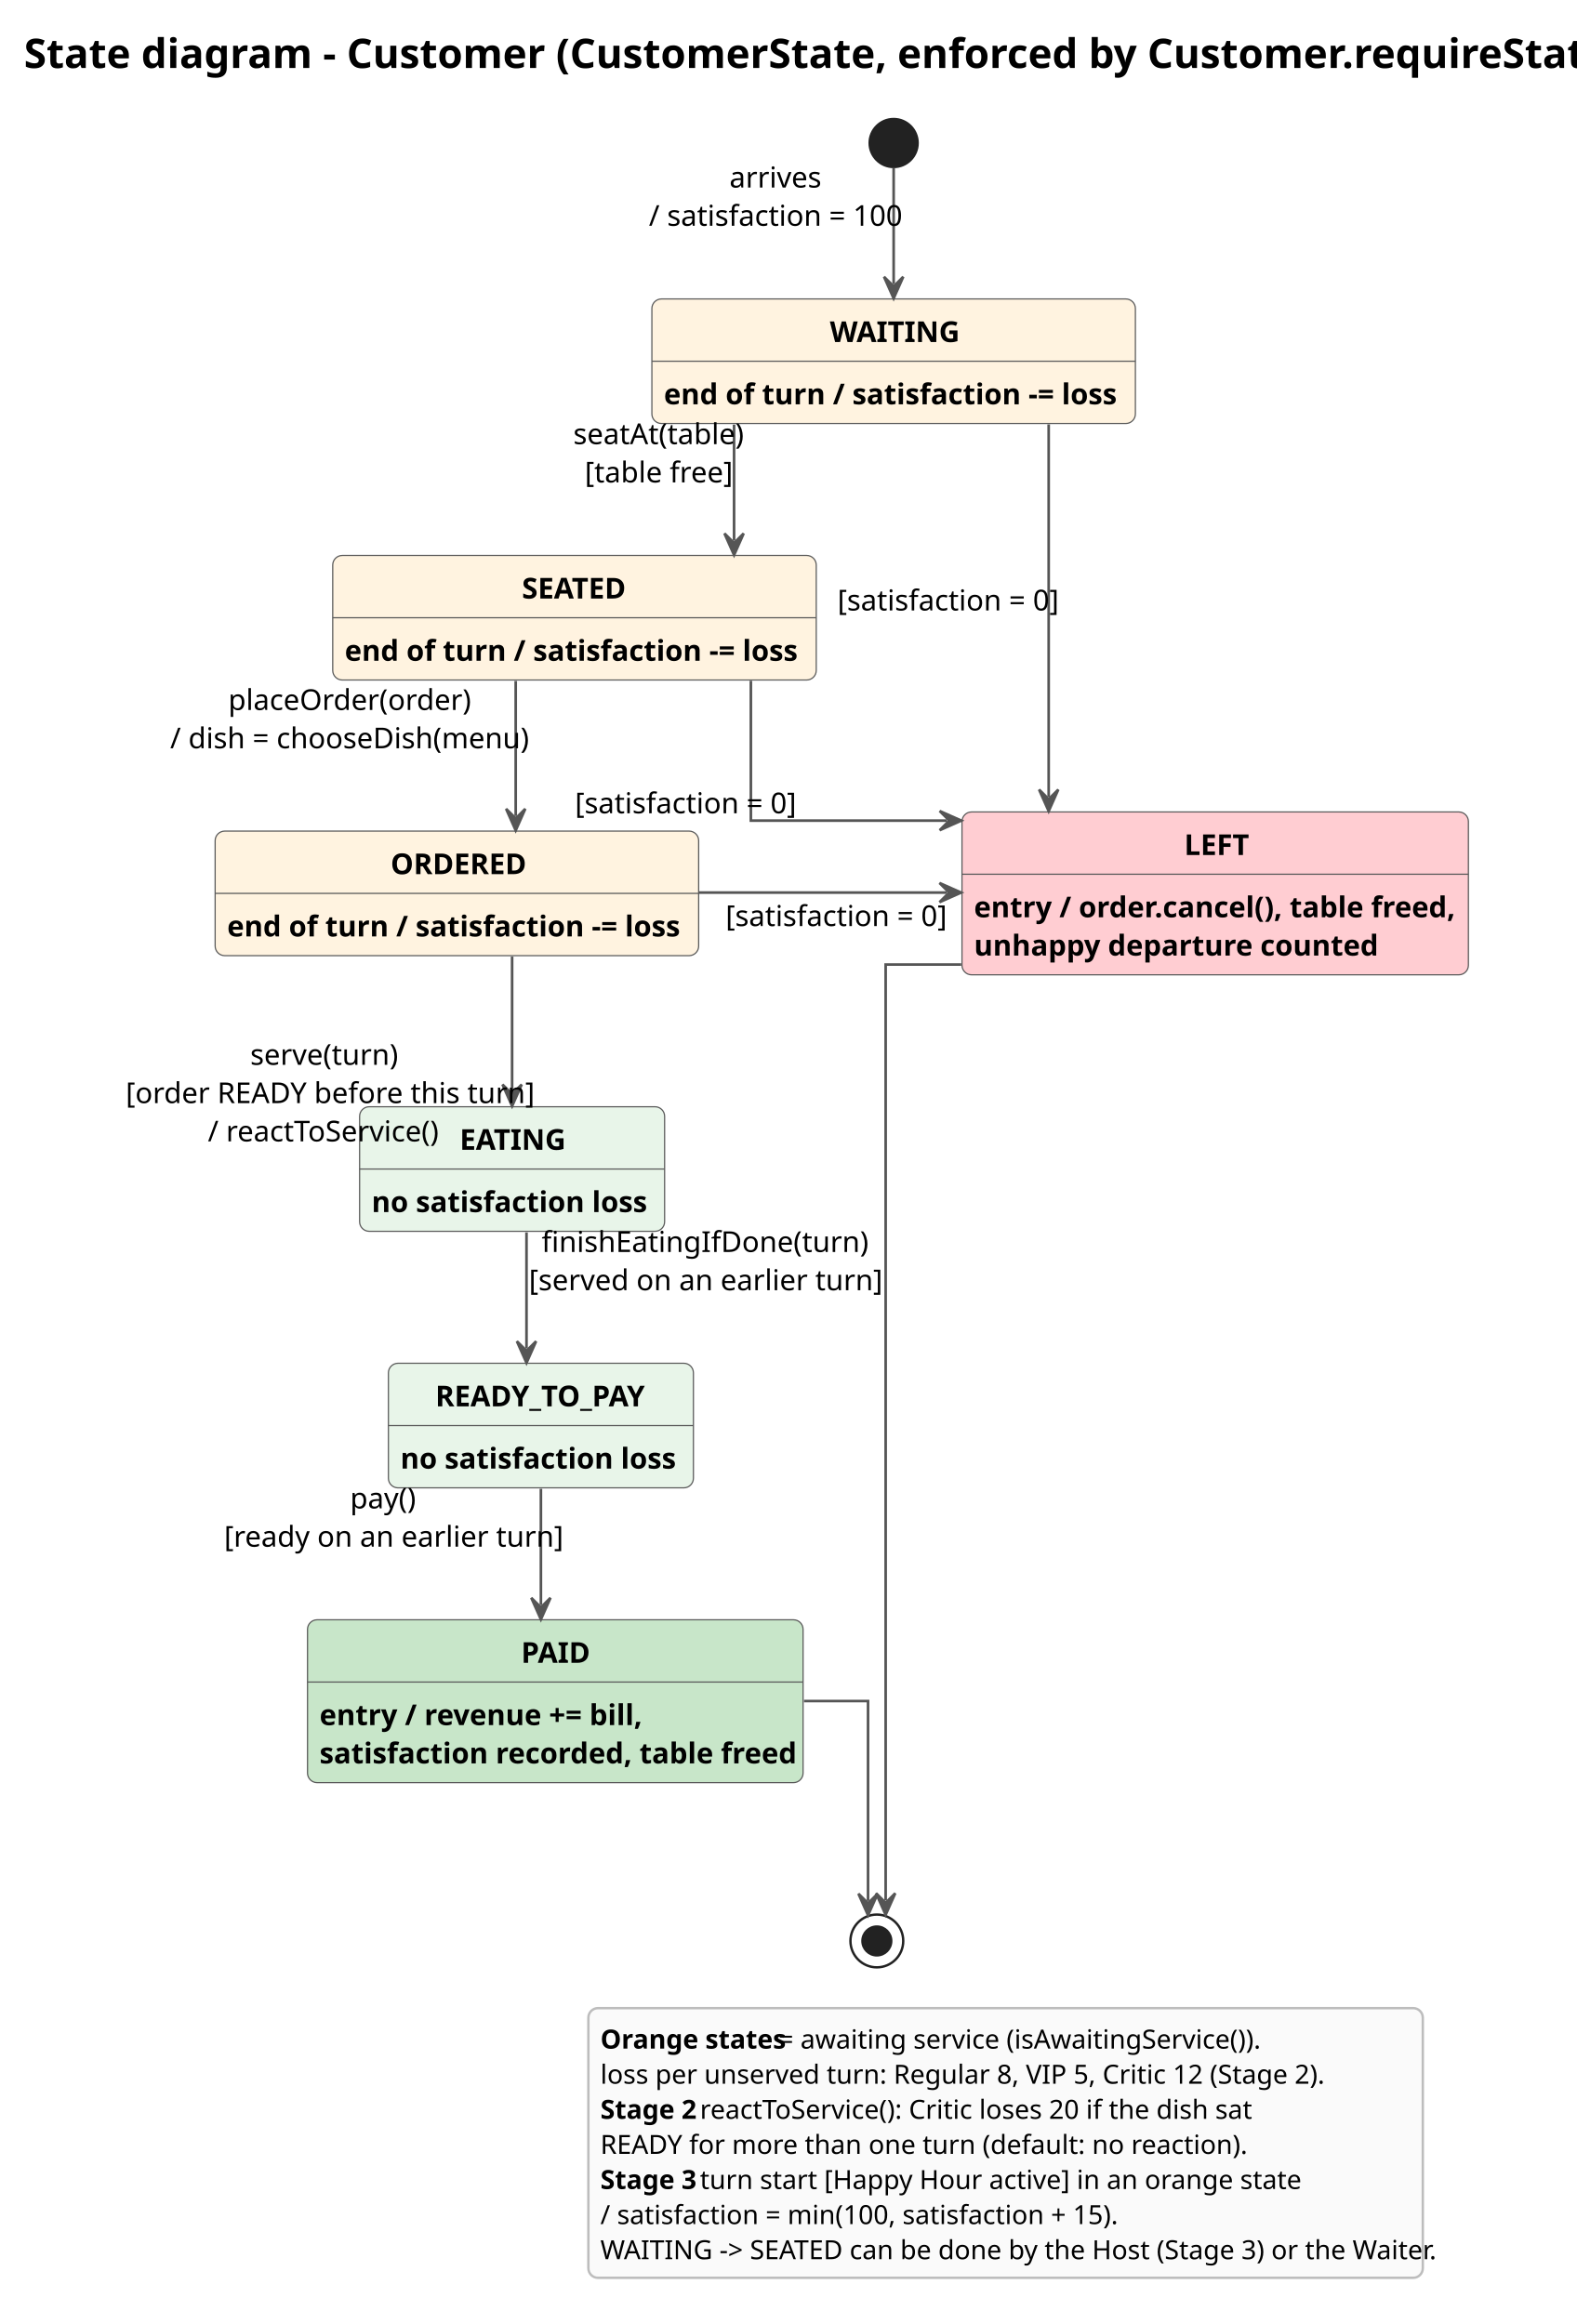
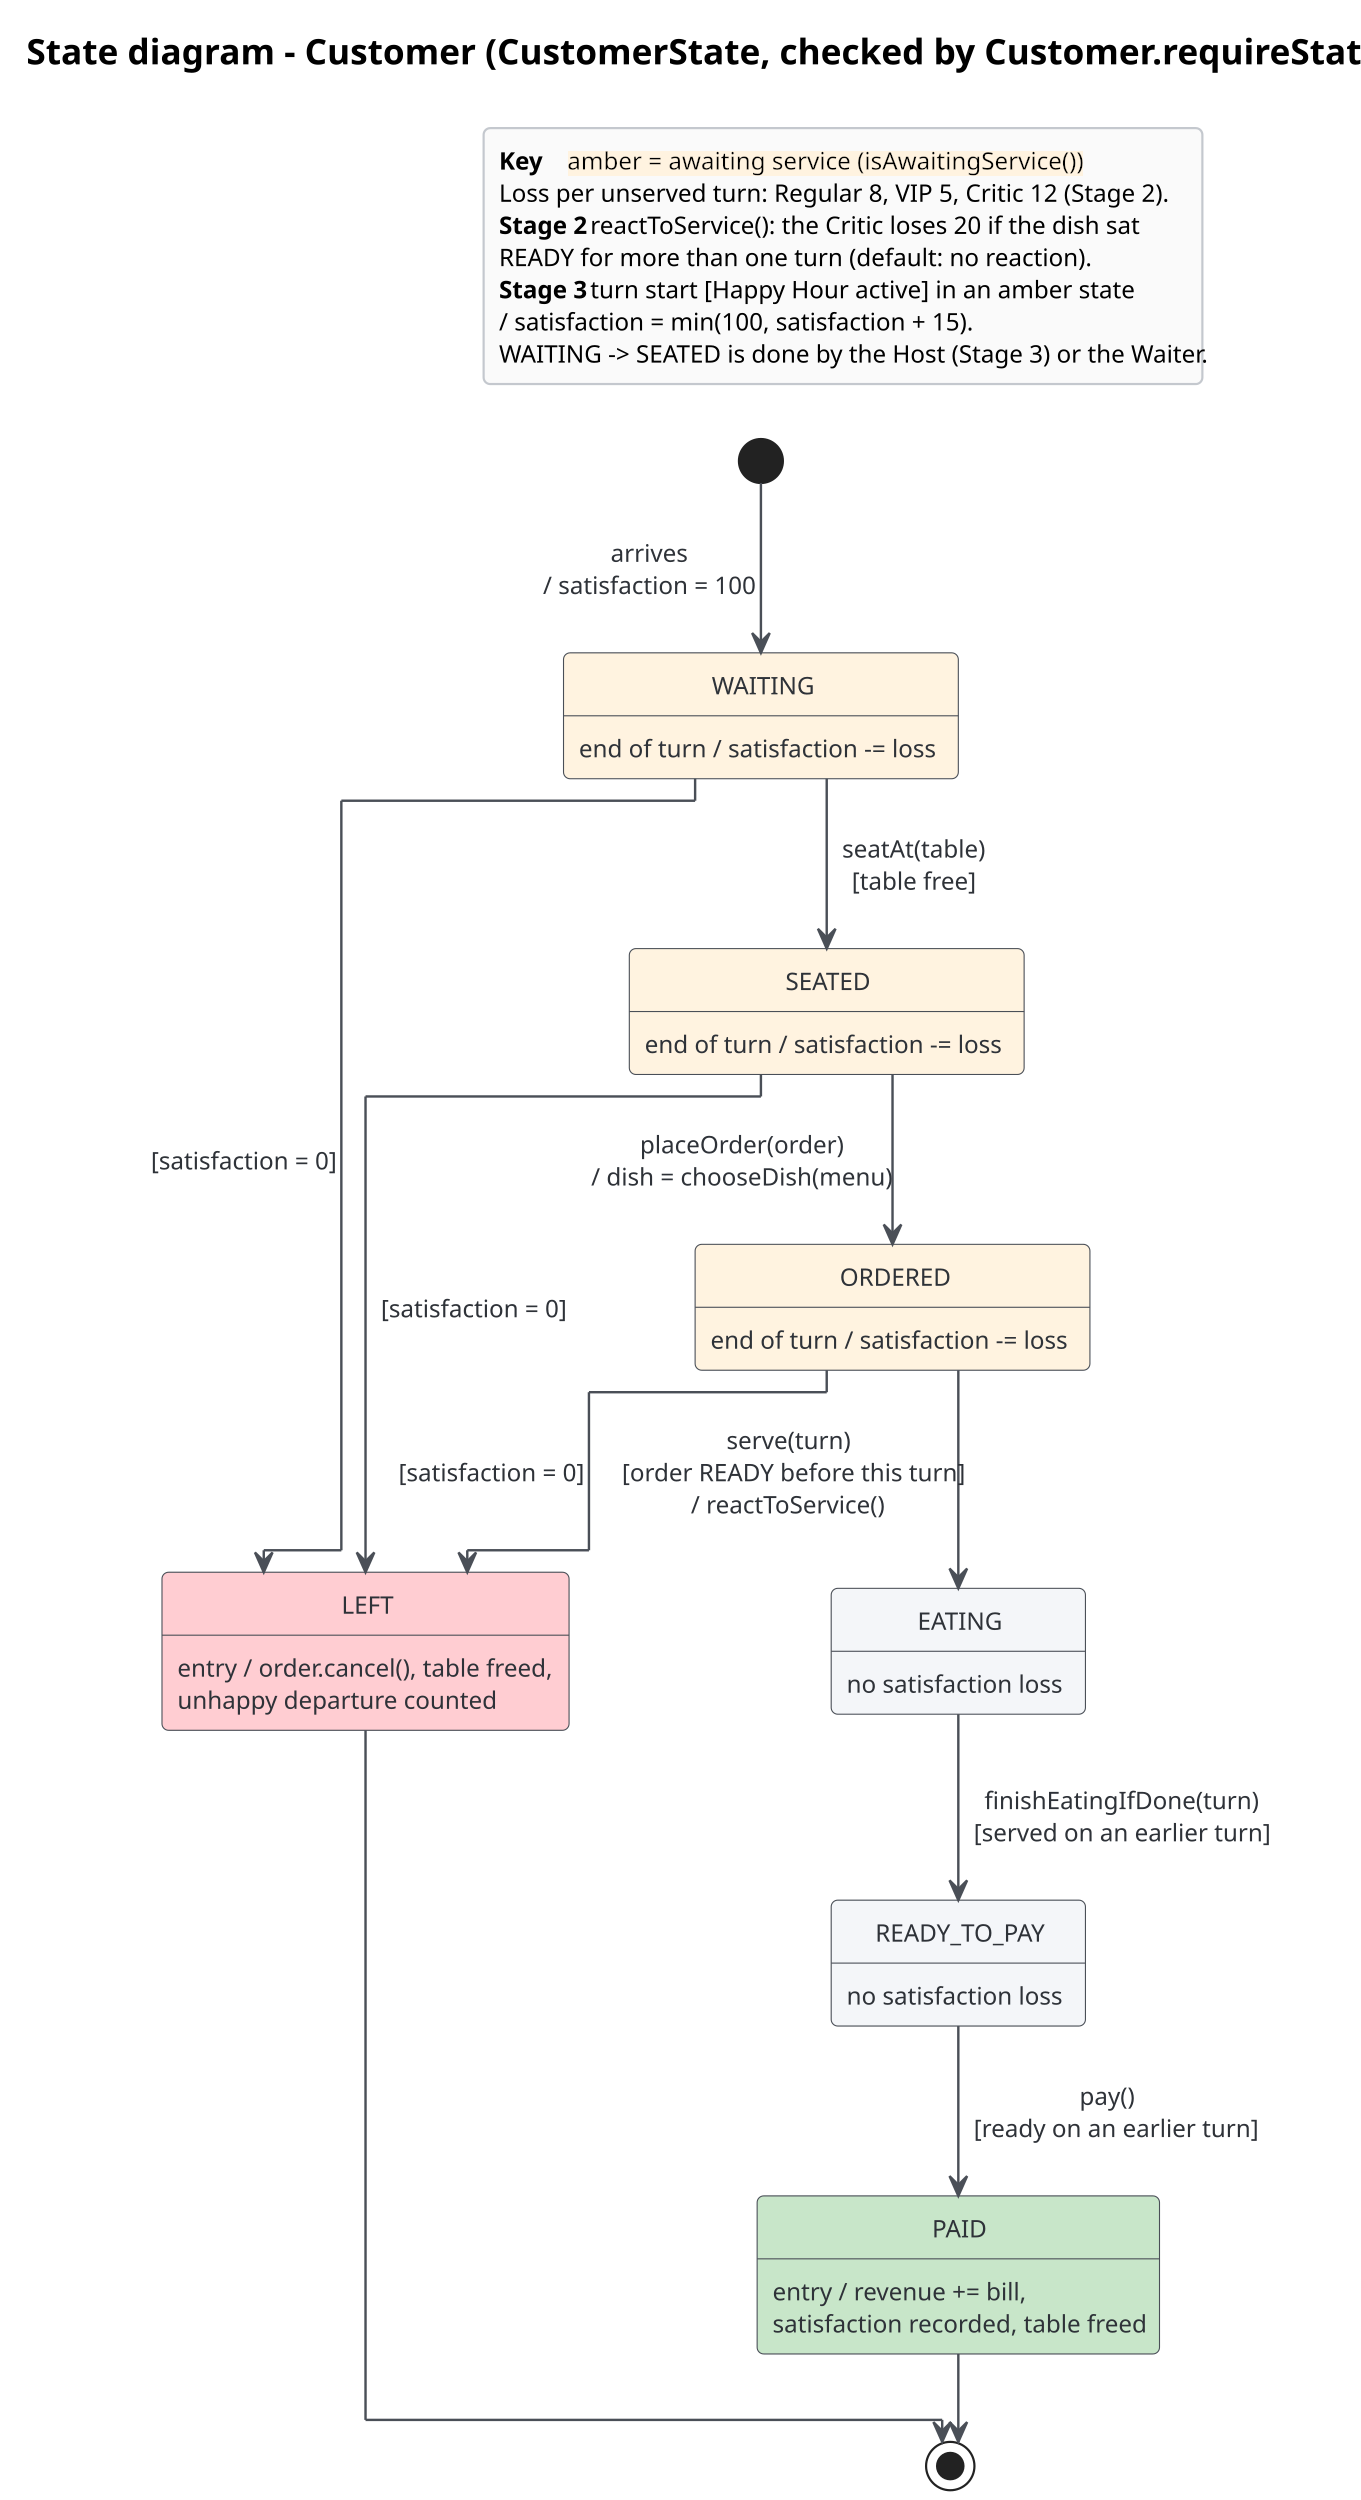
- <svg xmlns="http://www.w3.org/2000/svg" contentStyleType="text/css" data-diagram-type="STATE" height="1110.312px" preserveAspectRatio="none" style="width:753px;height:1110px;background:#FFFFFF;" version="1.1" viewBox="0 0 753 1110" width="753.958px" zoomAndPan="magnify">
-   <defs />
+ <svg xmlns="http://www.w3.org/2000/svg" contentStyleType="text/css" data-diagram-type="STATE" height="1303.958px" preserveAspectRatio="none" style="width:709px;height:1303px;background:#FFFFFF;" version="1.1" viewBox="0 0 709 1303" width="709.271px" zoomAndPan="magnify">
+   <defs>
+     <filter height="1" id="bvo302f1773g90" width="1" x="0" y="0">
+       <feFlood flood-color="#FFF3E0" result="flood" />
+       <feComposite in="SourceGraphic" in2="flood" operator="over" />
+     </filter>
+   </defs>
  <g>
-     <text fill="#000000" font-family="Segoe UI" font-size="19.479" font-weight="bold" lengthAdjust="spacing" textLength="722.26" x="11.458" y="32.478">State diagram - Customer (CustomerState, enforced by Customer.requireState)</text>
+     <text fill="#000000" font-family="Segoe UI" font-size="18.333" font-weight="bold" lengthAdjust="spacing" textLength="673.24" x="13.75" y="33.533">State diagram - Customer (CustomerState, checked by Customer.requireState)</text>
+     <rect fill="#FAFAFA" height="133.393" rx="3.438" ry="3.438" style="stroke:#C4C8CE;stroke-width:1.146;" width="374.608" x="252.065" y="66.781" />
+     <text fill="#000000" font-family="Segoe UI" font-size="12.604" font-weight="bold" lengthAdjust="spacing" textLength="21.78" x="260.086" y="88.403">Key</text>
+     <text fill="#000000" font-family="Segoe UI" font-size="12.604" lengthAdjust="spacing" textLength="6.905" x="281.867" y="88.403">  </text>
+     <text fill="#000000" filter="url(#bvo302f1773g90)" font-family="Segoe UI" font-size="12.604" lengthAdjust="spacing" textLength="254.145" x="295.677" y="88.403">amber = awaiting service (isAwaitingService())</text>
+     <text fill="#000000" font-family="Segoe UI" font-size="12.604" lengthAdjust="spacing" textLength="326.994" x="260.086" y="105.167">Loss per unserved turn: Regular 8, VIP 5, Critic 12 (Stage 2).</text>
+     <text fill="#000000" font-family="Segoe UI" font-size="12.604" font-weight="bold" lengthAdjust="spacing" textLength="44.102" x="260.086" y="121.932">Stage 2</text>
+     <text fill="#000000" font-family="Segoe UI" font-size="12.604" lengthAdjust="spacing" textLength="270.276" x="307.641" y="121.932">reactToService(): the Critic loses 20 if the dish sat</text>
+     <text fill="#000000" font-family="Segoe UI" font-size="12.604" lengthAdjust="spacing" textLength="290.844" x="260.086" y="138.696">READY for more than one turn (default: no reaction).</text>
+     <text fill="#000000" font-family="Segoe UI" font-size="12.604" font-weight="bold" lengthAdjust="spacing" textLength="44.102" x="260.086" y="155.461">Stage 3</text>
+     <text fill="#000000" font-family="Segoe UI" font-size="12.604" lengthAdjust="spacing" textLength="265.426" x="307.641" y="155.461">turn start [Happy Hour active] in an amber state</text>
+     <text fill="#000000" font-family="Segoe UI" font-size="12.604" lengthAdjust="spacing" textLength="235.867" x="260.086" y="172.225">/ satisfaction = min(100, satisfaction + 15).</text>
+     <text fill="#000000" font-family="Segoe UI" font-size="12.604" lengthAdjust="spacing" textLength="358.566" x="260.086" y="188.99">WAITING -&gt; SEATED is done by the Host (Stage 3) or the Waiter.</text>
    <g id="WAITING">
-       <rect fill="#FFF3E0" height="59.494" rx="4.583" ry="4.583" style="stroke:#5A5A5A;stroke-width:0.573;" width="230.879" x="311.276" y="142.784" />
-       <line style="stroke:#5A5A5A;stroke-width:0.573;" x1="311.276" x2="542.154" y1="172.531" y2="172.531" />
-       <text fill="#000000" font-family="Segoe UI" font-size="13.75" font-weight="bold" lengthAdjust="spacing" textLength="60.895" x="396.267" y="163.351">WAITING</text>
-       <text fill="#000000" font-family="Segoe UI" font-size="13.75" font-weight="bold" lengthAdjust="spacing" textLength="207.962" x="317.005" y="193.097">end of turn / satisfaction -= loss</text>
+       <rect fill="#FFF3E0" height="65.612" rx="3.438" ry="3.438" style="stroke:#4A4F57;stroke-width:0.573;" width="205.774" x="293.704" y="340.265" />
+       <line style="stroke:#4A4F57;stroke-width:0.573;" x1="293.704" x2="499.478" y1="373.072" y2="373.072" />
+       <text fill="#2E3238" font-family="Segoe UI" font-size="12.604" lengthAdjust="spacing" textLength="51.291" x="370.946" y="361.887">WAITING</text>
+       <text fill="#2E3238" font-family="Segoe UI" font-size="12.604" lengthAdjust="spacing" textLength="178.274" x="301.725" y="394.694">end of turn / satisfaction -= loss</text>
    </g>
    <g id="SEATED">
-       <rect fill="#FFF3E0" height="59.494" rx="4.583" ry="4.583" style="stroke:#5A5A5A;stroke-width:0.573;" width="230.879" x="158.88" y="265.296" />
-       <line style="stroke:#5A5A5A;stroke-width:0.573;" x1="158.88" x2="389.758" y1="295.043" y2="295.043" />
-       <text fill="#000000" font-family="Segoe UI" font-size="13.75" font-weight="bold" lengthAdjust="spacing" textLength="50.206" x="249.216" y="285.863">SEATED</text>
-       <text fill="#000000" font-family="Segoe UI" font-size="13.75" font-weight="bold" lengthAdjust="spacing" textLength="207.962" x="164.609" y="315.61">end of turn / satisfaction -= loss</text>
+       <rect fill="#FFF3E0" height="65.612" rx="3.438" ry="3.438" style="stroke:#4A4F57;stroke-width:0.573;" width="205.774" x="328" y="494.407" />
+       <line style="stroke:#4A4F57;stroke-width:0.573;" x1="328" x2="533.774" y1="527.213" y2="527.213" />
+       <text fill="#2E3238" font-family="Segoe UI" font-size="12.604" lengthAdjust="spacing" textLength="43.019" x="409.377" y="516.029">SEATED</text>
+       <text fill="#2E3238" font-family="Segoe UI" font-size="12.604" lengthAdjust="spacing" textLength="178.274" x="336.021" y="548.835">end of turn / satisfaction -= loss</text>
    </g>
    <g id="ORDERED">
-       <rect fill="#FFF3E0" height="59.494" rx="4.583" ry="4.583" style="stroke:#5A5A5A;stroke-width:0.573;" width="230.879" x="102.734" y="396.953" />
-       <line style="stroke:#5A5A5A;stroke-width:0.573;" x1="102.734" x2="333.613" y1="426.7" y2="426.7" />
-       <text fill="#000000" font-family="Segoe UI" font-size="13.75" font-weight="bold" lengthAdjust="spacing" textLength="63.292" x="186.527" y="417.519">ORDERED</text>
-       <text fill="#000000" font-family="Segoe UI" font-size="13.75" font-weight="bold" lengthAdjust="spacing" textLength="207.962" x="108.463" y="447.266">end of turn / satisfaction -= loss</text>
+       <rect fill="#FFF3E0" height="65.612" rx="3.438" ry="3.438" style="stroke:#4A4F57;stroke-width:0.573;" width="205.774" x="362.296" y="648.548" />
+       <line style="stroke:#4A4F57;stroke-width:0.573;" x1="362.296" x2="568.069" y1="681.355" y2="681.355" />
+       <text fill="#2E3238" font-family="Segoe UI" font-size="12.604" lengthAdjust="spacing" textLength="55.008" x="437.679" y="670.17">ORDERED</text>
+       <text fill="#2E3238" font-family="Segoe UI" font-size="12.604" lengthAdjust="spacing" textLength="178.274" x="370.316" y="702.977">end of turn / satisfaction -= loss</text>
+     </g>
+     <g id="EATING">
+       <rect fill="#F4F6F9" height="65.612" rx="3.438" ry="3.438" style="stroke:#4A4F57;stroke-width:0.573;" width="132.512" x="433.222" y="827.837" />
+       <line style="stroke:#4A4F57;stroke-width:0.573;" x1="433.222" x2="565.734" y1="860.643" y2="860.643" />
+       <text fill="#2E3238" font-family="Segoe UI" font-size="12.604" lengthAdjust="spacing" textLength="42.539" x="478.209" y="849.459">EATING</text>
+       <text fill="#2E3238" font-family="Segoe UI" font-size="12.604" lengthAdjust="spacing" textLength="105.012" x="441.243" y="882.265">no satisfaction loss</text>
+     </g>
+     <g id="READY_TO_PAY">
+       <rect fill="#F4F6F9" height="65.612" rx="3.438" ry="3.438" style="stroke:#4A4F57;stroke-width:0.573;" width="132.512" x="433.222" y="990.36" />
+       <line style="stroke:#4A4F57;stroke-width:0.573;" x1="433.222" x2="565.734" y1="1023.167" y2="1023.167" />
+       <text fill="#2E3238" font-family="Segoe UI" font-size="12.604" lengthAdjust="spacing" textLength="86.574" x="456.191" y="1011.982">READY_TO_PAY</text>
+       <text fill="#2E3238" font-family="Segoe UI" font-size="12.604" lengthAdjust="spacing" textLength="105.012" x="441.243" y="1044.789">no satisfaction loss</text>
    </g>
    <g id="PAID">
-       <rect fill="#C8E6C9" height="77.782" rx="4.583" ry="4.583" style="stroke:#5A5A5A;stroke-width:0.573;" width="236.639" x="146.837" y="773.645" />
-       <line style="stroke:#5A5A5A;stroke-width:0.573;" x1="146.837" x2="383.476" y1="803.392" y2="803.392" />
-       <text fill="#000000" font-family="Segoe UI" font-size="13.75" font-weight="bold" lengthAdjust="spacing" textLength="32.609" x="248.852" y="794.212">PAID</text>
-       <text fill="#000000" font-family="Segoe UI" font-size="13.75" font-weight="bold" lengthAdjust="spacing" textLength="150.545" x="152.566" y="823.959">entry / revenue += bill,</text>
-       <text fill="#000000" font-family="Segoe UI" font-size="13.75" font-weight="bold" lengthAdjust="spacing" textLength="213.722" x="152.566" y="842.248">satisfaction recorded, table freed</text>
+       <rect fill="#C8E6C9" height="82.377" rx="3.438" ry="3.438" style="stroke:#4A4F57;stroke-width:0.573;" width="209.713" x="394.622" y="1144.502" />
+       <line style="stroke:#4A4F57;stroke-width:0.573;" x1="394.622" x2="604.335" y1="1177.308" y2="1177.308" />
+       <text fill="#2E3238" font-family="Segoe UI" font-size="12.604" lengthAdjust="spacing" textLength="27.381" x="485.788" y="1166.124">PAID</text>
+       <text fill="#2E3238" font-family="Segoe UI" font-size="12.604" lengthAdjust="spacing" textLength="128.202" x="402.643" y="1198.93">entry / revenue += bill,</text>
+       <text fill="#2E3238" font-family="Segoe UI" font-size="12.604" lengthAdjust="spacing" textLength="182.213" x="402.643" y="1215.695">satisfaction recorded, table freed</text>
    </g>
    <g id="LEFT">
-       <rect fill="#FFCDD2" height="77.782" rx="4.583" ry="4.583" style="stroke:#5A5A5A;stroke-width:0.573;" width="241.816" x="459.352" y="387.809" />
-       <line style="stroke:#5A5A5A;stroke-width:0.573;" x1="459.352" x2="701.167" y1="417.556" y2="417.556" />
-       <text fill="#000000" font-family="Segoe UI" font-size="13.75" font-weight="bold" lengthAdjust="spacing" textLength="29.554" x="565.482" y="408.376">LEFT</text>
-       <text fill="#000000" font-family="Segoe UI" font-size="13.75" font-weight="bold" lengthAdjust="spacing" textLength="218.899" x="465.081" y="438.123">entry / order.cancel(), table freed,</text>
-       <text fill="#000000" font-family="Segoe UI" font-size="13.75" font-weight="bold" lengthAdjust="spacing" textLength="181.227" x="465.081" y="456.411">unhappy departure counted</text>
+       <rect fill="#FFCDD2" height="82.377" rx="3.438" ry="3.438" style="stroke:#4A4F57;stroke-width:0.573;" width="212.168" x="84.428" y="819.454" />
+       <line style="stroke:#4A4F57;stroke-width:0.573;" x1="84.428" x2="296.596" y1="852.26" y2="852.26" />
+       <text fill="#2E3238" font-family="Segoe UI" font-size="12.604" lengthAdjust="spacing" textLength="25.067" x="177.979" y="841.076">LEFT</text>
+       <text fill="#2E3238" font-family="Segoe UI" font-size="12.604" lengthAdjust="spacing" textLength="184.668" x="92.449" y="873.883">entry / order.cancel(), table freed,</text>
+       <text fill="#2E3238" font-family="Segoe UI" font-size="12.604" lengthAdjust="spacing" textLength="155.989" x="92.449" y="890.647">unhappy departure counted</text>
    </g>
-     <ellipse cx="426.718" cy="68.305" fill="#222222" rx="11.458" ry="11.458" style="stroke:#222222;stroke-width:1.146;" />
-     <g id="EATING">
-       <rect fill="#E8F5E9" height="59.494" rx="4.583" ry="4.583" style="stroke:#5A5A5A;stroke-width:0.573;" width="145.646" x="171.713" y="528.609" />
-       <line style="stroke:#5A5A5A;stroke-width:0.573;" x1="171.713" x2="317.359" y1="558.356" y2="558.356" />
-       <text fill="#000000" font-family="Segoe UI" font-size="13.75" font-weight="bold" lengthAdjust="spacing" textLength="50.038" x="219.517" y="549.176">EATING</text>
-       <text fill="#000000" font-family="Segoe UI" font-size="13.75" font-weight="bold" lengthAdjust="spacing" textLength="122.73" x="177.442" y="578.923">no satisfaction loss</text>
-     </g>
-     <g id="READY_TO_PAY">
-       <rect fill="#E8F5E9" height="59.494" rx="4.583" ry="4.583" style="stroke:#5A5A5A;stroke-width:0.573;" width="145.646" x="185.463" y="651.133" />
-       <line style="stroke:#5A5A5A;stroke-width:0.573;" x1="185.463" x2="331.109" y1="680.88" y2="680.88" />
-       <text fill="#000000" font-family="Segoe UI" font-size="13.75" font-weight="bold" lengthAdjust="spacing" textLength="100.802" x="207.885" y="671.7">READY_TO_PAY</text>
-       <text fill="#000000" font-family="Segoe UI" font-size="13.75" font-weight="bold" lengthAdjust="spacing" textLength="122.73" x="191.192" y="701.447">no satisfaction loss</text>
-     </g>
-     <ellipse cx="418.697" cy="927.049" fill="none" rx="12.604" ry="12.604" style="stroke:#222222;stroke-width:1.146;" />
-     <ellipse cx="418.697" cy="927.049" fill="#222222" rx="6.875" ry="6.875" style="stroke:#222222;stroke-width:1.146;" />
-     <g class="link" data-entity-1="*start*" data-entity-2="WAITING" data-source-line="17" data-uid="lnk3" id="link_*start*_WAITING">
-       <path d="M426.718,80.256 C426.718,95.335 426.718,114.917 426.718,135.645" fill="none" id="*start*-to-WAITING" style="stroke:#555555;stroke-width:1.26;" />
-       <polygon fill="#555555" points="426.718,142.52,431.302,132.208,426.718,136.791,422.135,132.208,426.718,142.52" style="stroke:#555555;stroke-width:1.26;" />
-       <text fill="#000000" font-family="Segoe UI" font-size="13.75" lengthAdjust="spacing" textLength="39.498" x="348.31" y="89.559">arrives</text>
-       <text fill="#000000" font-family="Segoe UI" font-size="13.75" lengthAdjust="spacing" textLength="116.432" x="309.843" y="107.847">/ satisfaction = 100</text>
-     </g>
-     <g class="link" data-entity-1="WAITING" data-entity-2="SEATED" data-source-line="18" data-uid="lnk4" id="link_WAITING_SEATED">
-       <path d="M350.52,202.814 C350.52,221.8 350.52,239.309 350.52,258.226" fill="none" id="WAITING-to-SEATED" style="stroke:#555555;stroke-width:1.26;" />
-       <polygon fill="#555555" points="350.52,265.101,355.104,254.789,350.52,259.372,345.937,254.789,350.52,265.101" style="stroke:#555555;stroke-width:1.26;" />
-       <text fill="#000000" font-family="Segoe UI" font-size="13.75" lengthAdjust="spacing" textLength="76.766" x="273.75" y="212.129">seatAt(table)</text>
-       <text fill="#000000" font-family="Segoe UI" font-size="13.75" lengthAdjust="spacing" textLength="65.789" x="279.238" y="230.417">[table free]</text>
-     </g>
-     <g class="link" data-entity-1="SEATED" data-entity-2="ORDERED" data-source-line="19" data-uid="lnk5" id="link_SEATED_ORDERED">
-       <path d="M246.25,325.246 C246.25,346.651 246.25,368.387 246.25,389.757" fill="none" id="SEATED-to-ORDERED" style="stroke:#555555;stroke-width:1.26;" />
-       <polygon fill="#555555" points="246.25,396.632,250.833,386.319,246.25,390.903,241.666,386.319,246.25,396.632" style="stroke:#555555;stroke-width:1.26;" />
-       <text fill="#000000" font-family="Segoe UI" font-size="13.75" lengthAdjust="spacing" textLength="108.368" x="108.995" y="339.11">placeOrder(order)</text>
-       <text fill="#000000" font-family="Segoe UI" font-size="13.75" lengthAdjust="spacing" textLength="163.859" x="81.249" y="357.399">/ dish = chooseDish(menu)</text>
-     </g>
-     <g class="link" data-entity-1="ORDERED" data-entity-2="EATING" data-source-line="20" data-uid="lnk7" id="link_ORDERED_EATING">
-       <path d="M244.531,456.903 C244.531,478.318 244.531,500.043 244.531,521.424" fill="none" id="ORDERED-to-EATING" style="stroke:#555555;stroke-width:1.26;" />
-       <polygon fill="#555555" points="244.531,528.299,249.114,517.987,244.531,522.57,239.947,517.987,244.531,528.299" style="stroke:#555555;stroke-width:1.26;" />
-       <text fill="#000000" font-family="Segoe UI" font-size="13.75" lengthAdjust="spacing" textLength="64.883" x="119.496" y="508.579">serve(turn)</text>
-       <text fill="#000000" font-family="Segoe UI" font-size="13.75" lengthAdjust="spacing" textLength="183.772" x="60.052" y="526.867">[order READY before this turn]</text>
-       <text fill="#000000" font-family="Segoe UI" font-size="13.75" lengthAdjust="spacing" textLength="105.394" x="99.24" y="545.156">/ reactToService()</text>
-     </g>
-     <g class="link" data-entity-1="EATING" data-entity-2="READY_TO_PAY" data-source-line="21" data-uid="lnk9" id="link_EATING_READY_TO_PAY">
-       <path d="M251.406,588.639 C251.406,607.637 251.406,625.134 251.406,644.063" fill="none" id="EATING-to-READY_TO_PAY" style="stroke:#555555;stroke-width:1.26;" />
-       <polygon fill="#555555" points="251.406,650.938,255.989,640.625,251.406,645.209,246.822,640.625,251.406,650.938" style="stroke:#555555;stroke-width:1.26;" />
-       <text fill="#000000" font-family="Segoe UI" font-size="13.75" lengthAdjust="spacing" textLength="144.113" x="258.624" y="597.965">finishEatingIfDone(turn)</text>
-       <text fill="#000000" font-family="Segoe UI" font-size="13.75" lengthAdjust="spacing" textLength="156.258" x="252.552" y="616.254">[served on an earlier turn]</text>
-     </g>
-     <g class="link" data-entity-1="READY_TO_PAY" data-entity-2="PAID" data-source-line="22" data-uid="lnk10" id="link_READY_TO_PAY_PAID">
-       <path d="M258.281,711.083 C258.281,729.599 258.281,746.638 258.281,766.598" fill="none" id="READY_TO_PAY-to-PAID" style="stroke:#555555;stroke-width:1.26;" />
-       <polygon fill="#555555" points="258.281,773.473,262.864,763.161,258.281,767.744,253.697,763.161,258.281,773.473" style="stroke:#555555;stroke-width:1.26;" />
-       <text fill="#000000" font-family="Segoe UI" font-size="13.75" lengthAdjust="spacing" textLength="30.031" x="167.163" y="720.443">pay()</text>
-       <text fill="#000000" font-family="Segoe UI" font-size="13.75" lengthAdjust="spacing" textLength="150.297" x="107.031" y="738.732">[ready on an earlier turn]</text>
-     </g>
-     <g class="link" data-entity-1="PAID" data-entity-2="*end*" data-source-line="23" data-uid="lnk12" id="link_PAID_*end*">
-       <path d="M383.91,812.466 C401.854,812.466 414.492,812.466 414.492,812.466 C414.492,812.466 414.492,878.351 414.492,907.914" fill="none" id="PAID-to-*end*" style="stroke:#555555;stroke-width:1.26;" />
-       <polygon fill="#555555" points="414.492,914.789,419.076,904.476,414.492,909.06,409.909,904.476,414.492,914.789" style="stroke:#555555;stroke-width:1.26;" />
-     </g>
-     <g class="link" data-entity-1="WAITING" data-entity-2="LEFT" data-source-line="25" data-uid="lnk13" id="link_WAITING_LEFT">
-       <path d="M500.751,202.688 C500.751,248.705 500.751,329.612 500.751,380.556" fill="none" id="WAITING-to-LEFT" style="stroke:#555555;stroke-width:1.26;" />
-       <polygon fill="#555555" points="500.751,387.431,505.334,377.118,500.751,381.702,496.167,377.118,500.751,387.431" style="stroke:#555555;stroke-width:1.26;" />
-       <text fill="#000000" font-family="Segoe UI" font-size="13.75" lengthAdjust="spacing" textLength="100.782" x="399.917" y="291.558">[satisfaction = 0]</text>
-     </g>
-     <g class="link" data-entity-1="SEATED" data-entity-2="LEFT" data-source-line="26" data-uid="lnk14" id="link_SEATED_LEFT">
-       <path d="M358.541,325.166 C358.541,353.617 358.541,391.945 358.541,391.945 C358.541,391.945 400.387,391.945 452.144,391.945" fill="none" id="SEATED-to-LEFT" style="stroke:#555555;stroke-width:1.26;" />
-       <polygon fill="#555555" points="459.019,391.945,448.707,387.362,453.29,391.945,448.707,396.529,459.019,391.945" style="stroke:#555555;stroke-width:1.26;" />
-       <text fill="#000000" font-family="Segoe UI" font-size="13.75" lengthAdjust="spacing" textLength="100.782" x="274.563" y="388.45">[satisfaction = 0]</text>
-     </g>
-     <g class="link" data-entity-1="ORDERED" data-entity-2="LEFT" data-source-line="27" data-uid="lnk15" id="link_ORDERED_LEFT">
-       <path d="M333.734,426.32 C373.678,426.32 411.662,426.32 452.064,426.32" fill="none" id="ORDERED-to-LEFT" style="stroke:#555555;stroke-width:1.26;" />
-       <polygon fill="#555555" points="458.939,426.32,448.627,421.737,453.21,426.32,448.627,430.904,458.939,426.32" style="stroke:#555555;stroke-width:1.26;" />
-       <text fill="#000000" font-family="Segoe UI" font-size="13.75" lengthAdjust="spacing" textLength="100.782" x="346.487" y="442.304">[satisfaction = 0]</text>
-     </g>
-     <g class="link" data-entity-1="LEFT" data-entity-2="*end*" data-source-line="28" data-uid="lnk16" id="link_LEFT_*end*">
-       <path d="M458.996,460.695 C438.074,460.695 422.903,460.695 422.903,460.695 C422.903,460.695 422.903,833.538 422.903,907.696" fill="none" id="LEFT-to-*end*" style="stroke:#555555;stroke-width:1.26;" />
-       <polygon fill="#555555" points="422.903,914.571,427.486,904.259,422.903,908.842,418.319,904.259,422.903,914.571" style="stroke:#555555;stroke-width:1.26;" />
-     </g>
-     <rect fill="#FAFAFA" height="128.81" rx="4.583" ry="4.583" style="stroke:#BDBDBD;stroke-width:1.146;" width="398.446" x="280.951" y="959.133" />
-     <text fill="#000000" font-family="Segoe UI" font-size="12.604" font-weight="bold" lengthAdjust="spacing" textLength="81.582" x="286.68" y="978.463">Orange states</text>
-     <text fill="#000000" font-family="Segoe UI" font-size="12.604" lengthAdjust="spacing" textLength="217.773" x="371.715" y="978.463">= awaiting service (isAwaitingService()).</text>
-     <text fill="#000000" font-family="Segoe UI" font-size="12.604" lengthAdjust="spacing" textLength="324.114" x="286.68" y="995.228">loss per unserved turn: Regular 8, VIP 5, Critic 12 (Stage 2).</text>
-     <text fill="#000000" font-family="Segoe UI" font-size="12.604" font-weight="bold" lengthAdjust="spacing" textLength="44.102" x="286.68" y="1011.992">Stage 2</text>
-     <text fill="#000000" font-family="Segoe UI" font-size="12.604" lengthAdjust="spacing" textLength="248.828" x="334.235" y="1011.992">reactToService(): Critic loses 20 if the dish sat</text>
-     <text fill="#000000" font-family="Segoe UI" font-size="12.604" lengthAdjust="spacing" textLength="290.844" x="286.68" y="1028.757">READY for more than one turn (default: no reaction).</text>
-     <text fill="#000000" font-family="Segoe UI" font-size="12.604" font-weight="bold" lengthAdjust="spacing" textLength="44.102" x="286.68" y="1045.521">Stage 3</text>
-     <text fill="#000000" font-family="Segoe UI" font-size="12.604" lengthAdjust="spacing" textLength="269.1" x="334.235" y="1045.521">turn start [Happy Hour active] in an orange state</text>
-     <text fill="#000000" font-family="Segoe UI" font-size="12.604" lengthAdjust="spacing" textLength="235.867" x="286.68" y="1062.286">/ satisfaction = min(100, satisfaction + 15).</text>
-     <text fill="#000000" font-family="Segoe UI" font-size="12.604" lengthAdjust="spacing" textLength="386.987" x="286.68" y="1079.05">WAITING -&gt; SEATED can be done by the Host (Stage 3) or the Waiter.</text>
+     <ellipse cx="396.591" cy="240.278" fill="#222222" rx="11.458" ry="11.458" style="stroke:#222222;stroke-width:1.146;" />
+     <ellipse cx="495.277" cy="1285.316" fill="none" rx="12.604" ry="12.604" style="stroke:#222222;stroke-width:1.146;" />
+     <ellipse cx="495.277" cy="1285.316" fill="#222222" rx="6.875" ry="6.875" style="stroke:#222222;stroke-width:1.146;" />
+     <line style="stroke:#4A4F57;stroke-width:1.26;" x1="396.591" x2="396.591" y1="251.737" y2="340.265" />
+     <polygon fill="#4A4F57" points="396.591,340.265,401.175,329.953,396.591,334.536,392.008,329.953,396.591,340.265" style="stroke:#4A4F57;stroke-width:1.26;" />
+     <text fill="#2E3238" font-family="Segoe UI" font-size="12.604" lengthAdjust="spacing" textLength="36.206" x="318.248" y="292.838">arrives</text>
+     <text fill="#2E3238" font-family="Segoe UI" font-size="12.604" lengthAdjust="spacing" textLength="106.729" x="282.987" y="309.602">/ satisfaction = 100</text>
+     <line style="stroke:#4A4F57;stroke-width:1.26;" x1="430.887" x2="430.887" y1="405.878" y2="494.407" />
+     <polygon fill="#4A4F57" points="430.887,494.407,435.47,484.094,430.887,488.678,426.303,484.094,430.887,494.407" style="stroke:#4A4F57;stroke-width:1.26;" />
+     <text fill="#2E3238" font-family="Segoe UI" font-size="12.604" lengthAdjust="spacing" textLength="70.369" x="438.908" y="446.979">seatAt(table)</text>
+     <text fill="#2E3238" font-family="Segoe UI" font-size="12.604" lengthAdjust="spacing" textLength="60.307" x="443.939" y="463.744">[table free]</text>
+     <line style="stroke:#4A4F57;stroke-width:1.26;" x1="465.183" x2="465.183" y1="560.019" y2="648.548" />
+     <polygon fill="#4A4F57" points="465.183,648.548,469.766,638.236,465.183,642.819,460.599,638.236,465.183,648.548" style="stroke:#4A4F57;stroke-width:1.26;" />
+     <text fill="#2E3238" font-family="Segoe UI" font-size="12.604" lengthAdjust="spacing" textLength="99.338" x="333.537" y="601.12">placeOrder(order)</text>
+     <text fill="#2E3238" font-family="Segoe UI" font-size="12.604" lengthAdjust="spacing" textLength="150.204" x="308.104" y="617.885">/ dish = chooseDish(menu)</text>
+     <line style="stroke:#4A4F57;stroke-width:1.26;" x1="499.478" x2="499.478" y1="714.161" y2="827.837" />
+     <polygon fill="#4A4F57" points="499.478,827.837,504.062,817.524,499.478,822.107,494.895,817.524,499.478,827.837" style="stroke:#4A4F57;stroke-width:1.26;" />
+     <text fill="#2E3238" font-family="Segoe UI" font-size="12.604" lengthAdjust="spacing" textLength="59.476" x="378.636" y="755.262">serve(turn)</text>
+     <text fill="#2E3238" font-family="Segoe UI" font-size="12.604" lengthAdjust="spacing" textLength="168.458" x="324.146" y="772.027">[order READY before this turn]</text>
+     <text fill="#2E3238" font-family="Segoe UI" font-size="12.604" lengthAdjust="spacing" textLength="96.611" x="360.069" y="788.791">/ reactToService()</text>
+     <line style="stroke:#4A4F57;stroke-width:1.26;" x1="499.478" x2="499.478" y1="893.449" y2="990.36" />
+     <polygon fill="#4A4F57" points="499.478,990.36,504.062,980.048,499.478,984.631,494.895,980.048,499.478,990.36" style="stroke:#4A4F57;stroke-width:1.26;" />
+     <text fill="#2E3238" font-family="Segoe UI" font-size="12.604" lengthAdjust="spacing" textLength="132.104" x="513.066" y="942.932">finishEatingIfDone(turn)</text>
+     <text fill="#2E3238" font-family="Segoe UI" font-size="12.604" lengthAdjust="spacing" textLength="143.237" x="507.499" y="959.697">[served on an earlier turn]</text>
+     <line style="stroke:#4A4F57;stroke-width:1.26;" x1="499.478" x2="499.478" y1="1055.973" y2="1144.502" />
+     <polygon fill="#4A4F57" points="499.478,1144.502,504.062,1134.189,499.478,1138.773,494.895,1134.189,499.478,1144.502" style="stroke:#4A4F57;stroke-width:1.26;" />
+     <text fill="#2E3238" font-family="Segoe UI" font-size="12.604" lengthAdjust="spacing" textLength="27.529" x="562.621" y="1097.074">pay()</text>
+     <text fill="#2E3238" font-family="Segoe UI" font-size="12.604" lengthAdjust="spacing" textLength="137.772" x="507.499" y="1113.838">[ready on an earlier turn]</text>
+     <line style="stroke:#4A4F57;stroke-width:1.26;" x1="362.296" x2="362.296" y1="405.878" y2="417.336" />
+     <line style="stroke:#4A4F57;stroke-width:1.26;" x1="362.296" x2="177.908" y1="417.336" y2="417.336" />
+     <line style="stroke:#4A4F57;stroke-width:1.26;" x1="177.908" x2="177.908" y1="417.336" y2="807.996" />
+     <line style="stroke:#4A4F57;stroke-width:1.26;" x1="177.908" x2="137.47" y1="807.996" y2="807.996" />
+     <line style="stroke:#4A4F57;stroke-width:1.26;" x1="137.47" x2="137.47" y1="807.996" y2="819.454" />
+     <polygon fill="#4A4F57" points="137.47,819.454,142.053,809.142,137.47,813.725,132.887,809.142,137.47,819.454" style="stroke:#4A4F57;stroke-width:1.26;" />
+     <text fill="#2E3238" font-family="Segoe UI" font-size="12.604" lengthAdjust="spacing" textLength="92.383" x="78.65" y="609.503">[satisfaction = 0]</text>
+     <line style="stroke:#4A4F57;stroke-width:1.26;" x1="396.591" x2="396.591" y1="560.019" y2="571.478" />
+     <line style="stroke:#4A4F57;stroke-width:1.26;" x1="396.591" x2="190.512" y1="571.478" y2="571.478" />
+     <line style="stroke:#4A4F57;stroke-width:1.26;" x1="190.512" x2="190.512" y1="571.478" y2="819.454" />
+     <polygon fill="#4A4F57" points="190.512,819.454,195.095,809.142,190.512,813.725,185.929,809.142,190.512,819.454" style="stroke:#4A4F57;stroke-width:1.26;" />
+     <text fill="#2E3238" font-family="Segoe UI" font-size="12.604" lengthAdjust="spacing" textLength="92.383" x="198.533" y="686.573">[satisfaction = 0]</text>
+     <line style="stroke:#4A4F57;stroke-width:1.26;" x1="430.887" x2="430.887" y1="714.161" y2="725.619" />
+     <line style="stroke:#4A4F57;stroke-width:1.26;" x1="430.887" x2="306.958" y1="725.619" y2="725.619" />
+     <line style="stroke:#4A4F57;stroke-width:1.26;" x1="306.958" x2="306.958" y1="725.619" y2="807.996" />
+     <line style="stroke:#4A4F57;stroke-width:1.26;" x1="306.958" x2="243.554" y1="807.996" y2="807.996" />
+     <line style="stroke:#4A4F57;stroke-width:1.26;" x1="243.554" x2="243.554" y1="807.996" y2="819.454" />
+     <polygon fill="#4A4F57" points="243.554,819.454,248.137,809.142,243.554,813.725,238.971,809.142,243.554,819.454" style="stroke:#4A4F57;stroke-width:1.26;" />
+     <text fill="#2E3238" font-family="Segoe UI" font-size="12.604" lengthAdjust="spacing" textLength="92.383" x="207.7" y="772.027">[satisfaction = 0]</text>
+     <line style="stroke:#4A4F57;stroke-width:1.26;" x1="499.478" x2="499.478" y1="1226.879" y2="1272.712" />
+     <polygon fill="#4A4F57" points="499.478,1272.712,504.062,1262.399,499.478,1266.983,494.895,1262.399,499.478,1272.712" style="stroke:#4A4F57;stroke-width:1.26;" />
+     <line style="stroke:#4A4F57;stroke-width:1.26;" x1="190.512" x2="190.512" y1="901.831" y2="1261.254" />
+     <line style="stroke:#4A4F57;stroke-width:1.26;" x1="190.512" x2="491.075" y1="1261.254" y2="1261.254" />
+     <line style="stroke:#4A4F57;stroke-width:1.26;" x1="491.075" x2="491.075" y1="1261.254" y2="1272.712" />
+     <polygon fill="#4A4F57" points="491.075,1272.712,495.659,1262.399,491.075,1266.983,486.492,1262.399,491.075,1272.712" style="stroke:#4A4F57;stroke-width:1.26;" />
  </g>
</svg>
